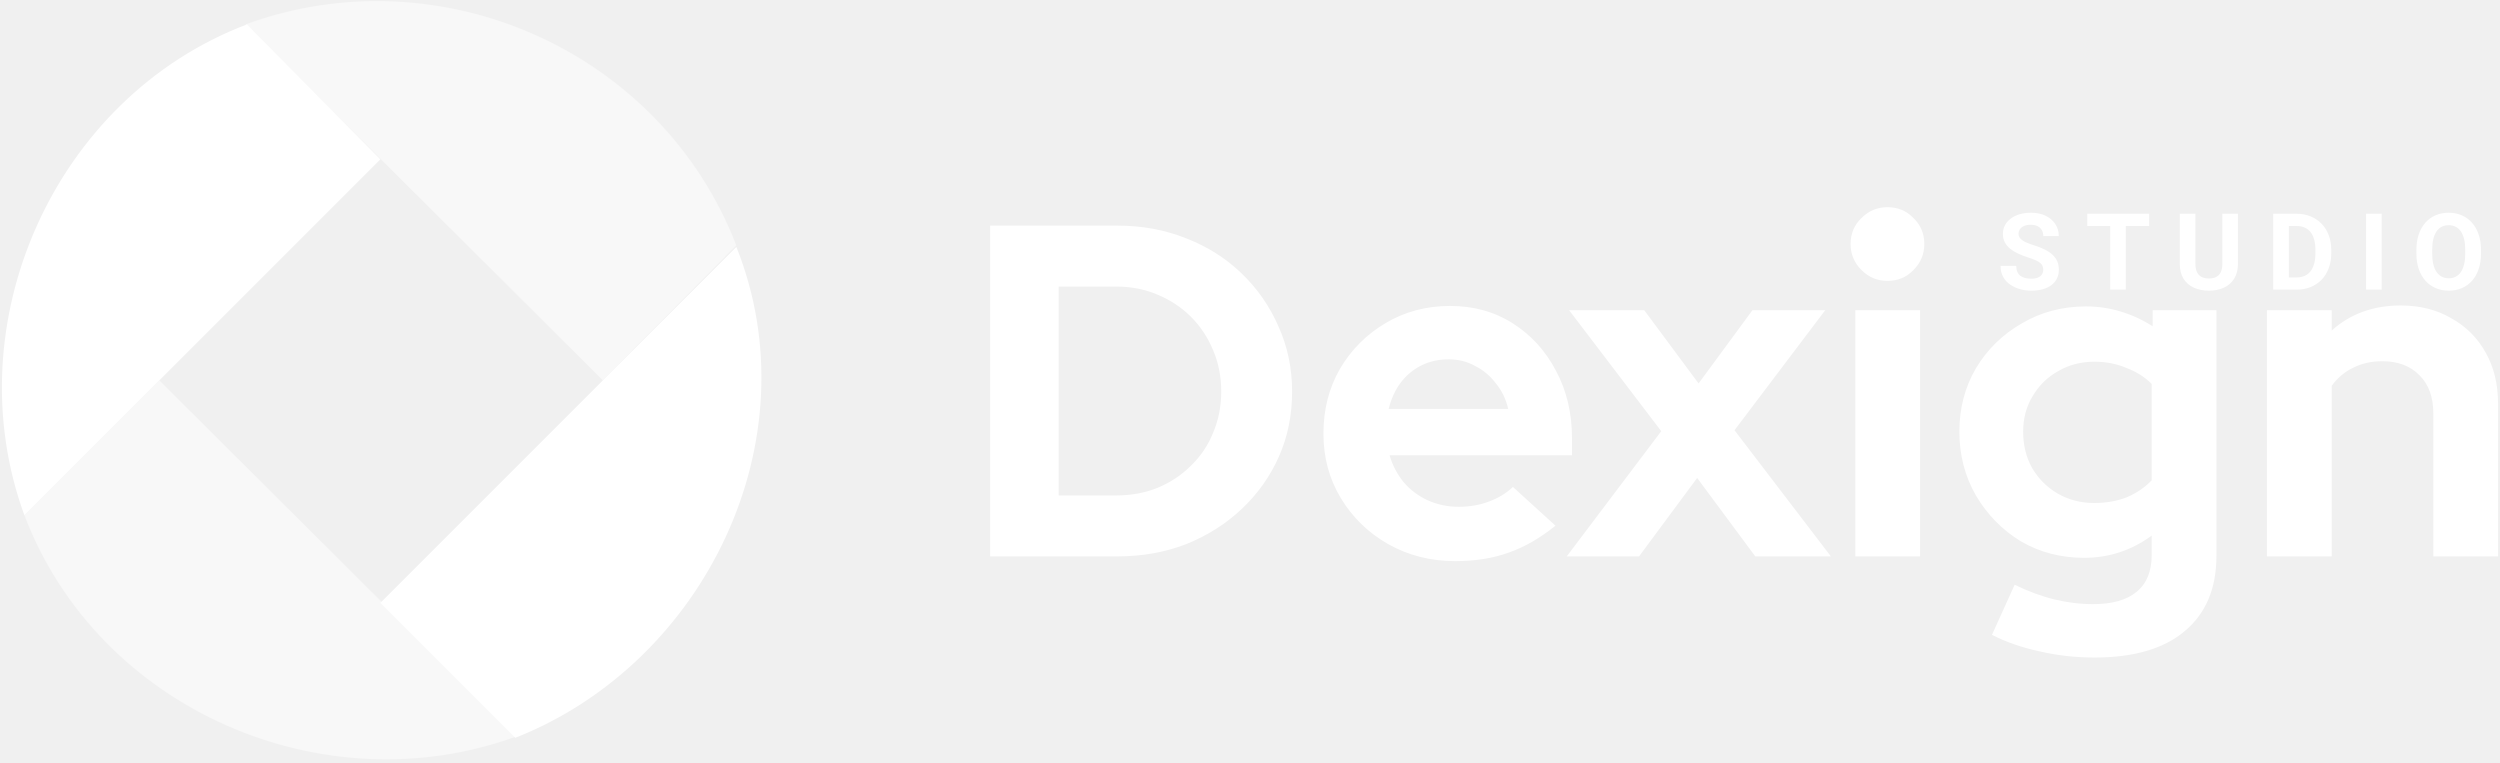
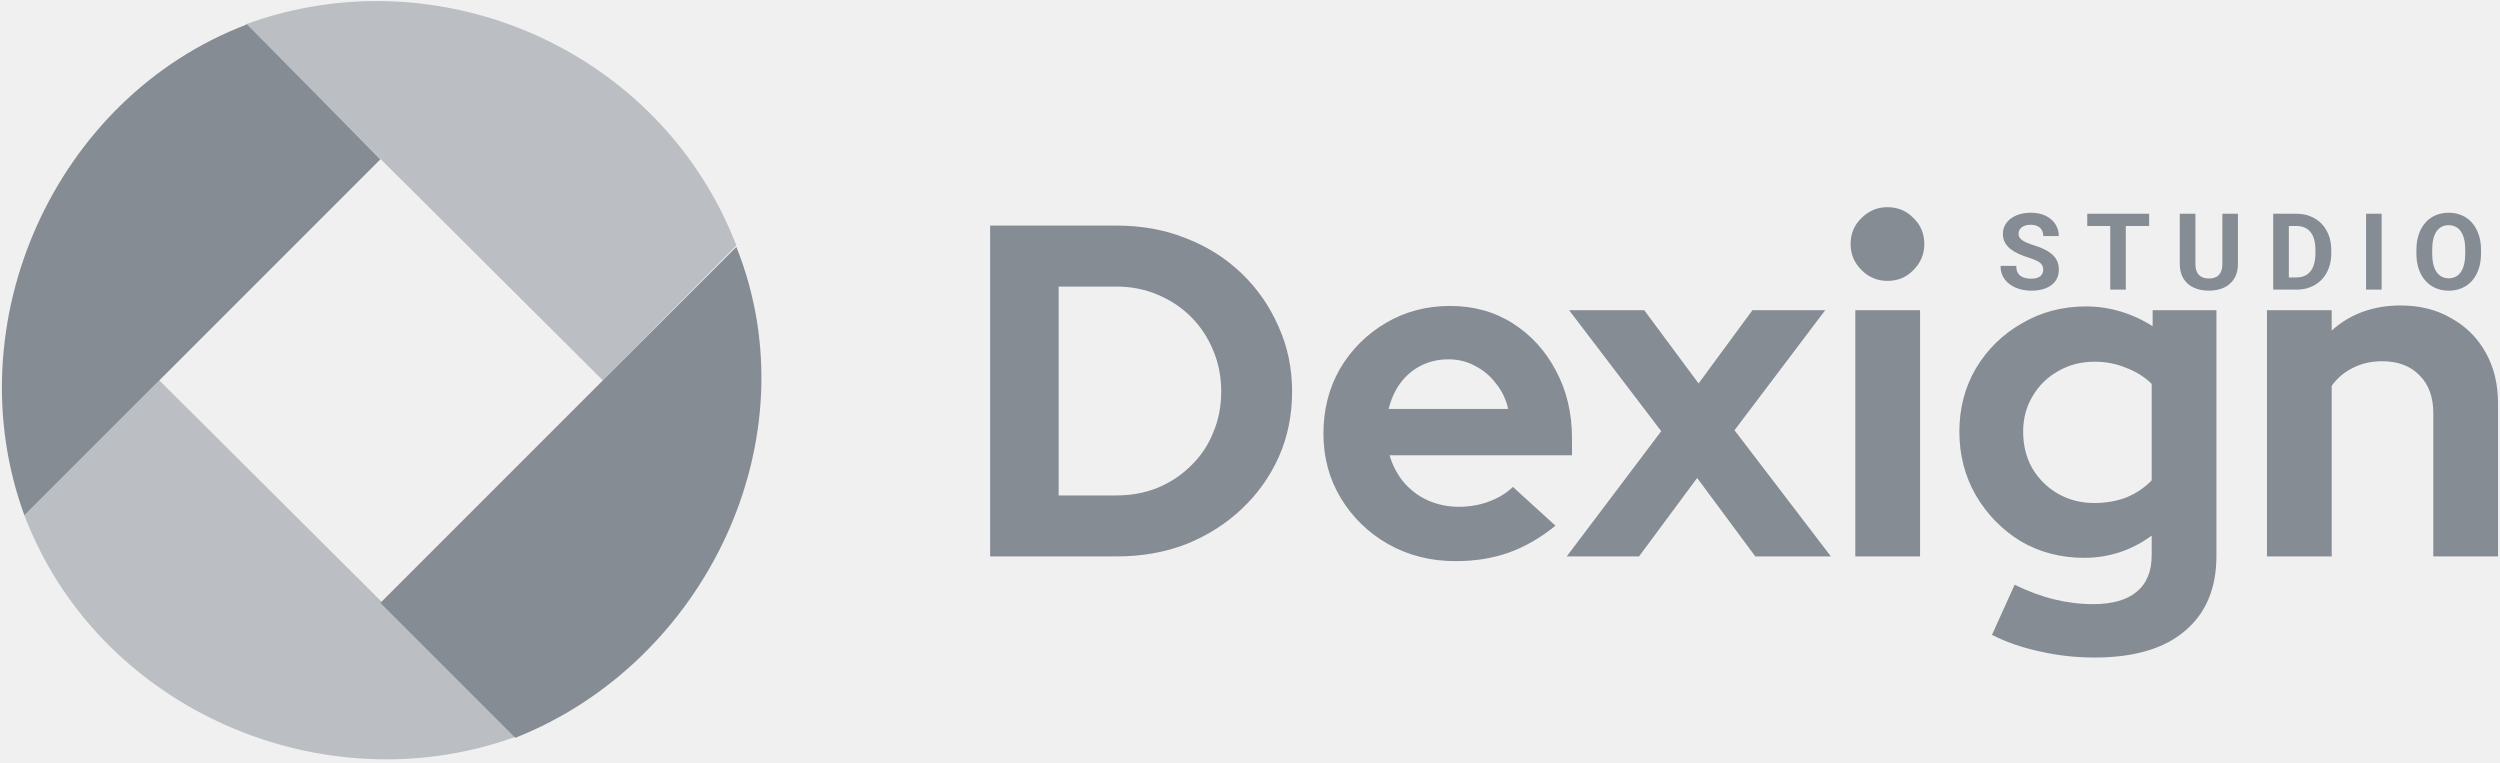
<svg xmlns="http://www.w3.org/2000/svg" width="164" height="50" viewBox="0 0 164 50" fill="none">
-   <path fill-rule="evenodd" clip-rule="evenodd" d="M16.196 1.601C3.531 6.417 -3.005 21.243 1.601 33.804L24.953 10.452L16.196 1.601Z" fill="white" />
-   <path opacity="0.5" fill-rule="evenodd" clip-rule="evenodd" d="M16.102 1.601L39.548 24.953L48.305 16.102C43.381 3.335 28.881 -3.085 16.102 1.601Z" fill="white" />
-   <path opacity="0.5" fill-rule="evenodd" clip-rule="evenodd" d="M10.452 24.953L1.601 33.804C6.462 46.587 21.279 52.932 33.898 48.305L10.452 24.953Z" fill="white" />
-   <path fill-rule="evenodd" clip-rule="evenodd" d="M48.305 16.196L24.953 39.548L33.804 48.399C46.243 43.494 53.366 28.847 48.305 16.196Z" fill="white" />
+   <path fill-rule="evenodd" clip-rule="evenodd" d="M16.196 1.601C3.531 6.417 -3.005 21.243 1.601 33.804L24.953 10.452L16.196 1.601Z" fill="#858C94" />
+   <path opacity="0.5" fill-rule="evenodd" clip-rule="evenodd" d="M16.102 1.601L39.548 24.953L48.305 16.102C43.381 3.335 28.881 -3.085 16.102 1.601Z" fill="#858C94" />
+   <path opacity="0.5" fill-rule="evenodd" clip-rule="evenodd" d="M10.452 24.953L1.601 33.804C6.462 46.587 21.279 52.932 33.898 48.305L10.452 24.953Z" fill="#858C94" />
+   <path fill-rule="evenodd" clip-rule="evenodd" d="M48.305 16.196L24.953 39.548L33.804 48.399C46.243 43.494 53.366 28.847 48.305 16.196Z" fill="#858C94" />
  <g clip-path="url(#clip0_13011_552)">
-     <path d="M69.448 32.501H73.23C74.201 32.501 75.1 32.336 75.927 32.005C76.774 31.654 77.508 31.168 78.128 30.548C78.769 29.928 79.254 29.205 79.585 28.378C79.936 27.551 80.112 26.652 80.112 25.681C80.112 24.71 79.936 23.811 79.585 22.984C79.234 22.137 78.748 21.403 78.128 20.783C77.508 20.163 76.774 19.677 75.927 19.326C75.1 18.975 74.201 18.799 73.23 18.799H69.448V32.501ZM64.953 36.5V14.8H73.292C74.925 14.8 76.433 15.079 77.818 15.637C79.203 16.174 80.412 16.939 81.445 17.931C82.478 18.923 83.284 20.08 83.863 21.403C84.462 22.726 84.762 24.152 84.762 25.681C84.762 27.231 84.473 28.657 83.894 29.959C83.315 31.261 82.499 32.408 81.445 33.4C80.412 34.371 79.203 35.136 77.818 35.694C76.433 36.231 74.925 36.5 73.292 36.5H64.953ZM95.466 36.81C93.854 36.81 92.386 36.438 91.064 35.694C89.762 34.95 88.728 33.948 87.964 32.687C87.199 31.426 86.817 30.011 86.817 28.44C86.817 26.869 87.178 25.454 87.902 24.193C88.646 22.932 89.648 21.93 90.909 21.186C92.169 20.442 93.575 20.07 95.125 20.07C96.675 20.07 98.049 20.452 99.248 21.217C100.446 21.982 101.387 23.015 102.069 24.317C102.771 25.619 103.123 27.097 103.123 28.75V29.866H91.157C91.343 30.507 91.642 31.085 92.056 31.602C92.49 32.119 93.017 32.522 93.637 32.811C94.277 33.1 94.959 33.245 95.683 33.245C96.406 33.245 97.067 33.131 97.667 32.904C98.287 32.677 98.814 32.356 99.248 31.943L102.038 34.485C101.046 35.291 100.023 35.88 98.969 36.252C97.935 36.624 96.768 36.81 95.466 36.81ZM91.095 26.828H98.938C98.793 26.187 98.524 25.629 98.132 25.154C97.76 24.658 97.305 24.276 96.768 24.007C96.251 23.718 95.672 23.573 95.032 23.573C94.37 23.573 93.771 23.707 93.234 23.976C92.696 24.245 92.242 24.627 91.87 25.123C91.518 25.598 91.26 26.167 91.095 26.828ZM102.778 36.5L108.978 28.285L102.933 20.349H107.862L111.427 25.154L114.961 20.349H119.735L113.783 28.223L120.107 36.5H115.147L111.334 31.354L107.521 36.5H102.778ZM121.709 36.5V20.349H125.956V36.5H121.709ZM123.817 18.427C123.156 18.427 122.587 18.189 122.112 17.714C121.637 17.239 121.399 16.67 121.399 16.009C121.399 15.327 121.637 14.759 122.112 14.304C122.587 13.829 123.156 13.591 123.817 13.591C124.499 13.591 125.067 13.829 125.522 14.304C125.997 14.759 126.235 15.327 126.235 16.009C126.235 16.67 125.997 17.239 125.522 17.714C125.067 18.189 124.499 18.427 123.817 18.427ZM137.4 43.134C136.16 43.134 134.961 43 133.804 42.731C132.646 42.483 131.603 42.121 130.673 41.646L132.161 38.36C133.049 38.794 133.917 39.114 134.765 39.321C135.612 39.528 136.459 39.631 137.307 39.631C138.567 39.631 139.518 39.362 140.159 38.825C140.82 38.288 141.151 37.482 141.151 36.407V35.136C139.828 36.107 138.35 36.593 136.718 36.593C135.188 36.593 133.804 36.231 132.564 35.508C131.344 34.764 130.363 33.762 129.619 32.501C128.895 31.24 128.534 29.845 128.534 28.316C128.534 26.787 128.895 25.402 129.619 24.162C130.363 22.922 131.365 21.94 132.626 21.217C133.886 20.473 135.292 20.101 136.842 20.101C137.627 20.101 138.392 20.215 139.136 20.442C139.88 20.669 140.572 20.99 141.213 21.403V20.349H145.398V36.469C145.398 38.598 144.705 40.241 143.321 41.398C141.957 42.555 139.983 43.134 137.4 43.134ZM137.369 32.997C138.154 32.997 138.867 32.873 139.508 32.625C140.148 32.356 140.696 31.984 141.151 31.509V25.185C140.696 24.73 140.138 24.379 139.477 24.131C138.836 23.862 138.144 23.728 137.4 23.728C136.511 23.728 135.715 23.935 135.013 24.348C134.31 24.741 133.752 25.288 133.339 25.991C132.925 26.673 132.719 27.448 132.719 28.316C132.719 29.205 132.915 30 133.308 30.703C133.721 31.406 134.279 31.964 134.982 32.377C135.705 32.79 136.501 32.997 137.369 32.997ZM148.713 36.5V20.349H152.96V21.682C154.179 20.587 155.688 20.039 157.486 20.039C158.747 20.039 159.852 20.318 160.803 20.876C161.774 21.413 162.529 22.168 163.066 23.139C163.603 24.09 163.872 25.206 163.872 26.487V36.5H159.625V27.107C159.625 26.053 159.325 25.226 158.726 24.627C158.127 24.007 157.31 23.697 156.277 23.697C155.554 23.697 154.913 23.842 154.355 24.131C153.797 24.4 153.332 24.792 152.96 25.309V36.5H148.713Z" fill="white" />
-     <path d="M134.035 17.698C134.035 17.609 134.021 17.529 133.994 17.459C133.969 17.386 133.921 17.32 133.851 17.26C133.78 17.199 133.681 17.138 133.553 17.079C133.426 17.02 133.26 16.958 133.058 16.895C132.832 16.822 132.618 16.74 132.415 16.648C132.215 16.557 132.037 16.451 131.882 16.331C131.729 16.207 131.608 16.065 131.52 15.903C131.433 15.742 131.39 15.553 131.39 15.339C131.39 15.132 131.435 14.944 131.526 14.775C131.618 14.604 131.745 14.459 131.909 14.338C132.073 14.215 132.267 14.12 132.49 14.054C132.716 13.988 132.963 13.955 133.232 13.955C133.599 13.955 133.919 14.021 134.192 14.153C134.466 14.286 134.678 14.467 134.828 14.697C134.981 14.927 135.057 15.19 135.057 15.486H134.039C134.039 15.341 134.008 15.213 133.946 15.104C133.887 14.992 133.796 14.904 133.673 14.84C133.552 14.777 133.399 14.745 133.215 14.745C133.037 14.745 132.889 14.772 132.771 14.827C132.652 14.879 132.563 14.951 132.504 15.042C132.445 15.131 132.415 15.231 132.415 15.343C132.415 15.427 132.436 15.503 132.477 15.572C132.52 15.64 132.584 15.704 132.668 15.763C132.752 15.822 132.856 15.878 132.979 15.931C133.102 15.983 133.244 16.034 133.406 16.084C133.677 16.166 133.916 16.259 134.121 16.361C134.328 16.464 134.501 16.579 134.64 16.706C134.779 16.834 134.884 16.979 134.955 17.141C135.025 17.302 135.061 17.486 135.061 17.691C135.061 17.907 135.018 18.101 134.934 18.272C134.85 18.443 134.728 18.588 134.568 18.706C134.409 18.825 134.219 18.915 133.998 18.976C133.777 19.038 133.529 19.068 133.256 19.068C133.01 19.068 132.767 19.037 132.528 18.973C132.289 18.907 132.071 18.808 131.875 18.675C131.681 18.543 131.526 18.375 131.41 18.169C131.294 17.964 131.236 17.722 131.236 17.441H132.265C132.265 17.596 132.289 17.727 132.336 17.834C132.384 17.942 132.451 18.028 132.538 18.094C132.627 18.16 132.732 18.208 132.853 18.238C132.976 18.267 133.11 18.282 133.256 18.282C133.434 18.282 133.579 18.257 133.693 18.207C133.81 18.157 133.895 18.087 133.95 17.998C134.007 17.91 134.035 17.809 134.035 17.698ZM139.453 14.023V19H138.431V14.023H139.453ZM140.984 14.023V14.827H136.924V14.023H140.984ZM145.787 14.023H146.809V17.311C146.809 17.694 146.727 18.017 146.563 18.279C146.401 18.541 146.176 18.738 145.889 18.87C145.604 19.002 145.276 19.068 144.905 19.068C144.533 19.068 144.203 19.002 143.914 18.87C143.627 18.738 143.401 18.541 143.237 18.279C143.075 18.017 142.994 17.694 142.994 17.311V14.023H144.02V17.311C144.02 17.535 144.055 17.717 144.126 17.858C144.196 18 144.298 18.103 144.43 18.169C144.564 18.235 144.723 18.269 144.905 18.269C145.092 18.269 145.25 18.235 145.38 18.169C145.512 18.103 145.612 18 145.681 17.858C145.751 17.717 145.787 17.535 145.787 17.311V14.023ZM150.651 19H149.567L149.574 18.2H150.651C150.92 18.2 151.146 18.14 151.331 18.019C151.515 17.896 151.654 17.717 151.748 17.482C151.844 17.248 151.891 16.964 151.891 16.631V16.389C151.891 16.134 151.864 15.909 151.809 15.715C151.757 15.522 151.678 15.359 151.574 15.227C151.469 15.094 151.34 14.995 151.187 14.929C151.035 14.861 150.859 14.827 150.661 14.827H149.547V14.023H150.661C150.994 14.023 151.298 14.08 151.574 14.194C151.852 14.306 152.092 14.467 152.295 14.676C152.498 14.886 152.654 15.137 152.763 15.428C152.875 15.718 152.931 16.04 152.931 16.395V16.631C152.931 16.985 152.875 17.307 152.763 17.599C152.654 17.89 152.498 18.141 152.295 18.351C152.094 18.558 151.854 18.719 151.574 18.832C151.296 18.944 150.988 19 150.651 19ZM150.148 14.023V19H149.123V14.023H150.148ZM156.236 14.023V19H155.214V14.023H156.236ZM162.754 16.395V16.631C162.754 17.01 162.703 17.349 162.6 17.65C162.498 17.951 162.353 18.207 162.166 18.419C161.98 18.629 161.756 18.789 161.496 18.901C161.239 19.012 160.953 19.068 160.639 19.068C160.326 19.068 160.04 19.012 159.781 18.901C159.523 18.789 159.3 18.629 159.111 18.419C158.922 18.207 158.775 17.951 158.67 17.65C158.567 17.349 158.516 17.01 158.516 16.631V16.395C158.516 16.015 158.567 15.675 158.67 15.377C158.772 15.076 158.917 14.82 159.104 14.608C159.293 14.396 159.516 14.234 159.774 14.123C160.034 14.011 160.32 13.955 160.632 13.955C160.946 13.955 161.232 14.011 161.49 14.123C161.749 14.234 161.973 14.396 162.16 14.608C162.349 14.82 162.495 15.076 162.597 15.377C162.702 15.675 162.754 16.015 162.754 16.395ZM161.719 16.631V16.389C161.719 16.124 161.695 15.892 161.647 15.691C161.599 15.491 161.528 15.322 161.435 15.185C161.342 15.049 161.228 14.946 161.093 14.878C160.959 14.807 160.805 14.772 160.632 14.772C160.459 14.772 160.305 14.807 160.17 14.878C160.038 14.946 159.925 15.049 159.832 15.185C159.741 15.322 159.671 15.491 159.623 15.691C159.576 15.892 159.552 16.124 159.552 16.389V16.631C159.552 16.893 159.576 17.126 159.623 17.329C159.671 17.529 159.742 17.699 159.835 17.838C159.929 17.975 160.043 18.078 160.177 18.149C160.312 18.22 160.465 18.255 160.639 18.255C160.812 18.255 160.966 18.22 161.1 18.149C161.234 18.078 161.347 17.975 161.438 17.838C161.53 17.699 161.599 17.529 161.647 17.329C161.695 17.126 161.719 16.893 161.719 16.631Z" fill="white" />
+     <path d="M69.448 32.501H73.23C74.201 32.501 75.1 32.336 75.927 32.005C76.774 31.654 77.508 31.168 78.128 30.548C78.769 29.928 79.254 29.205 79.585 28.378C79.936 27.551 80.112 26.652 80.112 25.681C80.112 24.71 79.936 23.811 79.585 22.984C79.234 22.137 78.748 21.403 78.128 20.783C77.508 20.163 76.774 19.677 75.927 19.326C75.1 18.975 74.201 18.799 73.23 18.799H69.448V32.501ZM64.953 36.5V14.8H73.292C74.925 14.8 76.433 15.079 77.818 15.637C79.203 16.174 80.412 16.939 81.445 17.931C82.478 18.923 83.284 20.08 83.863 21.403C84.462 22.726 84.762 24.152 84.762 25.681C84.762 27.231 84.473 28.657 83.894 29.959C83.315 31.261 82.499 32.408 81.445 33.4C80.412 34.371 79.203 35.136 77.818 35.694C76.433 36.231 74.925 36.5 73.292 36.5H64.953ZM95.466 36.81C93.854 36.81 92.386 36.438 91.064 35.694C89.762 34.95 88.728 33.948 87.964 32.687C87.199 31.426 86.817 30.011 86.817 28.44C86.817 26.869 87.178 25.454 87.902 24.193C88.646 22.932 89.648 21.93 90.909 21.186C92.169 20.442 93.575 20.07 95.125 20.07C96.675 20.07 98.049 20.452 99.248 21.217C100.446 21.982 101.387 23.015 102.069 24.317C102.771 25.619 103.123 27.097 103.123 28.75V29.866H91.157C91.343 30.507 91.642 31.085 92.056 31.602C92.49 32.119 93.017 32.522 93.637 32.811C94.277 33.1 94.959 33.245 95.683 33.245C96.406 33.245 97.067 33.131 97.667 32.904C98.287 32.677 98.814 32.356 99.248 31.943L102.038 34.485C101.046 35.291 100.023 35.88 98.969 36.252C97.935 36.624 96.768 36.81 95.466 36.81ZM91.095 26.828H98.938C98.793 26.187 98.524 25.629 98.132 25.154C97.76 24.658 97.305 24.276 96.768 24.007C96.251 23.718 95.672 23.573 95.032 23.573C94.37 23.573 93.771 23.707 93.234 23.976C92.696 24.245 92.242 24.627 91.87 25.123C91.518 25.598 91.26 26.167 91.095 26.828ZM102.778 36.5L108.978 28.285L102.933 20.349H107.862L111.427 25.154L114.961 20.349H119.735L113.783 28.223L120.107 36.5H115.147L111.334 31.354L107.521 36.5H102.778ZM121.709 36.5V20.349H125.956V36.5H121.709ZM123.817 18.427C123.156 18.427 122.587 18.189 122.112 17.714C121.637 17.239 121.399 16.67 121.399 16.009C121.399 15.327 121.637 14.759 122.112 14.304C122.587 13.829 123.156 13.591 123.817 13.591C124.499 13.591 125.067 13.829 125.522 14.304C125.997 14.759 126.235 15.327 126.235 16.009C126.235 16.67 125.997 17.239 125.522 17.714C125.067 18.189 124.499 18.427 123.817 18.427ZM137.4 43.134C136.16 43.134 134.961 43 133.804 42.731C132.646 42.483 131.603 42.121 130.673 41.646L132.161 38.36C133.049 38.794 133.917 39.114 134.765 39.321C135.612 39.528 136.459 39.631 137.307 39.631C138.567 39.631 139.518 39.362 140.159 38.825C140.82 38.288 141.151 37.482 141.151 36.407V35.136C139.828 36.107 138.35 36.593 136.718 36.593C135.188 36.593 133.804 36.231 132.564 35.508C131.344 34.764 130.363 33.762 129.619 32.501C128.895 31.24 128.534 29.845 128.534 28.316C128.534 26.787 128.895 25.402 129.619 24.162C130.363 22.922 131.365 21.94 132.626 21.217C133.886 20.473 135.292 20.101 136.842 20.101C137.627 20.101 138.392 20.215 139.136 20.442C139.88 20.669 140.572 20.99 141.213 21.403V20.349H145.398V36.469C145.398 38.598 144.705 40.241 143.321 41.398C141.957 42.555 139.983 43.134 137.4 43.134ZM137.369 32.997C138.154 32.997 138.867 32.873 139.508 32.625C140.148 32.356 140.696 31.984 141.151 31.509V25.185C140.696 24.73 140.138 24.379 139.477 24.131C138.836 23.862 138.144 23.728 137.4 23.728C136.511 23.728 135.715 23.935 135.013 24.348C134.31 24.741 133.752 25.288 133.339 25.991C132.925 26.673 132.719 27.448 132.719 28.316C132.719 29.205 132.915 30 133.308 30.703C133.721 31.406 134.279 31.964 134.982 32.377C135.705 32.79 136.501 32.997 137.369 32.997ZM148.713 36.5V20.349H152.96V21.682C154.179 20.587 155.688 20.039 157.486 20.039C158.747 20.039 159.852 20.318 160.803 20.876C161.774 21.413 162.529 22.168 163.066 23.139C163.603 24.09 163.872 25.206 163.872 26.487V36.5H159.625V27.107C159.625 26.053 159.325 25.226 158.726 24.627C158.127 24.007 157.31 23.697 156.277 23.697C155.554 23.697 154.913 23.842 154.355 24.131C153.797 24.4 153.332 24.792 152.96 25.309V36.5H148.713Z" fill="#858C94" />
+     <path d="M134.035 17.698C134.035 17.609 134.021 17.529 133.994 17.459C133.969 17.386 133.921 17.32 133.851 17.26C133.78 17.199 133.681 17.138 133.553 17.079C133.426 17.02 133.26 16.958 133.058 16.895C132.832 16.822 132.618 16.74 132.415 16.648C132.215 16.557 132.037 16.451 131.882 16.331C131.729 16.207 131.608 16.065 131.52 15.903C131.433 15.742 131.39 15.553 131.39 15.339C131.39 15.132 131.435 14.944 131.526 14.775C131.618 14.604 131.745 14.459 131.909 14.338C132.073 14.215 132.267 14.12 132.49 14.054C132.716 13.988 132.963 13.955 133.232 13.955C133.599 13.955 133.919 14.021 134.192 14.153C134.466 14.286 134.678 14.467 134.828 14.697C134.981 14.927 135.057 15.19 135.057 15.486H134.039C134.039 15.341 134.008 15.213 133.946 15.104C133.887 14.992 133.796 14.904 133.673 14.84C133.552 14.777 133.399 14.745 133.215 14.745C133.037 14.745 132.889 14.772 132.771 14.827C132.652 14.879 132.563 14.951 132.504 15.042C132.445 15.131 132.415 15.231 132.415 15.343C132.415 15.427 132.436 15.503 132.477 15.572C132.52 15.64 132.584 15.704 132.668 15.763C132.752 15.822 132.856 15.878 132.979 15.931C133.102 15.983 133.244 16.034 133.406 16.084C133.677 16.166 133.916 16.259 134.121 16.361C134.328 16.464 134.501 16.579 134.64 16.706C134.779 16.834 134.884 16.979 134.955 17.141C135.025 17.302 135.061 17.486 135.061 17.691C135.061 17.907 135.018 18.101 134.934 18.272C134.85 18.443 134.728 18.588 134.568 18.706C134.409 18.825 134.219 18.915 133.998 18.976C133.777 19.038 133.529 19.068 133.256 19.068C133.01 19.068 132.767 19.037 132.528 18.973C132.289 18.907 132.071 18.808 131.875 18.675C131.681 18.543 131.526 18.375 131.41 18.169C131.294 17.964 131.236 17.722 131.236 17.441H132.265C132.265 17.596 132.289 17.727 132.336 17.834C132.384 17.942 132.451 18.028 132.538 18.094C132.627 18.16 132.732 18.208 132.853 18.238C132.976 18.267 133.11 18.282 133.256 18.282C133.434 18.282 133.579 18.257 133.693 18.207C133.81 18.157 133.895 18.087 133.95 17.998C134.007 17.91 134.035 17.809 134.035 17.698ZM139.453 14.023V19H138.431V14.023H139.453ZM140.984 14.023V14.827H136.924V14.023H140.984ZM145.787 14.023H146.809V17.311C146.809 17.694 146.727 18.017 146.563 18.279C146.401 18.541 146.176 18.738 145.889 18.87C145.604 19.002 145.276 19.068 144.905 19.068C144.533 19.068 144.203 19.002 143.914 18.87C143.627 18.738 143.401 18.541 143.237 18.279C143.075 18.017 142.994 17.694 142.994 17.311V14.023H144.02V17.311C144.02 17.535 144.055 17.717 144.126 17.858C144.196 18 144.298 18.103 144.43 18.169C144.564 18.235 144.723 18.269 144.905 18.269C145.092 18.269 145.25 18.235 145.38 18.169C145.512 18.103 145.612 18 145.681 17.858C145.751 17.717 145.787 17.535 145.787 17.311V14.023ZM150.651 19H149.567L149.574 18.2H150.651C150.92 18.2 151.146 18.14 151.331 18.019C151.515 17.896 151.654 17.717 151.748 17.482C151.844 17.248 151.891 16.964 151.891 16.631V16.389C151.891 16.134 151.864 15.909 151.809 15.715C151.757 15.522 151.678 15.359 151.574 15.227C151.469 15.094 151.34 14.995 151.187 14.929C151.035 14.861 150.859 14.827 150.661 14.827H149.547V14.023H150.661C150.994 14.023 151.298 14.08 151.574 14.194C151.852 14.306 152.092 14.467 152.295 14.676C152.498 14.886 152.654 15.137 152.763 15.428C152.875 15.718 152.931 16.04 152.931 16.395V16.631C152.931 16.985 152.875 17.307 152.763 17.599C152.654 17.89 152.498 18.141 152.295 18.351C152.094 18.558 151.854 18.719 151.574 18.832C151.296 18.944 150.988 19 150.651 19ZM150.148 14.023V19H149.123V14.023H150.148ZM156.236 14.023V19H155.214V14.023H156.236ZM162.754 16.395V16.631C162.754 17.01 162.703 17.349 162.6 17.65C162.498 17.951 162.353 18.207 162.166 18.419C161.98 18.629 161.756 18.789 161.496 18.901C161.239 19.012 160.953 19.068 160.639 19.068C160.326 19.068 160.04 19.012 159.781 18.901C159.523 18.789 159.3 18.629 159.111 18.419C158.922 18.207 158.775 17.951 158.67 17.65C158.567 17.349 158.516 17.01 158.516 16.631V16.395C158.516 16.015 158.567 15.675 158.67 15.377C158.772 15.076 158.917 14.82 159.104 14.608C159.293 14.396 159.516 14.234 159.774 14.123C160.034 14.011 160.32 13.955 160.632 13.955C160.946 13.955 161.232 14.011 161.49 14.123C161.749 14.234 161.973 14.396 162.16 14.608C162.349 14.82 162.495 15.076 162.597 15.377C162.702 15.675 162.754 16.015 162.754 16.395ZM161.719 16.631V16.389C161.719 16.124 161.695 15.892 161.647 15.691C161.599 15.491 161.528 15.322 161.435 15.185C161.342 15.049 161.228 14.946 161.093 14.878C160.959 14.807 160.805 14.772 160.632 14.772C160.459 14.772 160.305 14.807 160.17 14.878C160.038 14.946 159.925 15.049 159.832 15.185C159.741 15.322 159.671 15.491 159.623 15.691C159.576 15.892 159.552 16.124 159.552 16.389V16.631C159.552 16.893 159.576 17.126 159.623 17.329C159.671 17.529 159.742 17.699 159.835 17.838C159.929 17.975 160.043 18.078 160.177 18.149C160.312 18.22 160.465 18.255 160.639 18.255C160.812 18.255 160.966 18.22 161.1 18.149C161.234 18.078 161.347 17.975 161.438 17.838C161.53 17.699 161.599 17.529 161.647 17.329C161.695 17.126 161.719 16.893 161.719 16.631Z" fill="#858C94" />
  </g>
  <defs>
    <clipPath id="clip0_13011_552">
-       <rect width="99" height="50" fill="white" transform="translate(65)" />
+       <rect width="99" height="50" fill="#858C94" transform="translate(65)" />
    </clipPath>
  </defs>
</svg>
